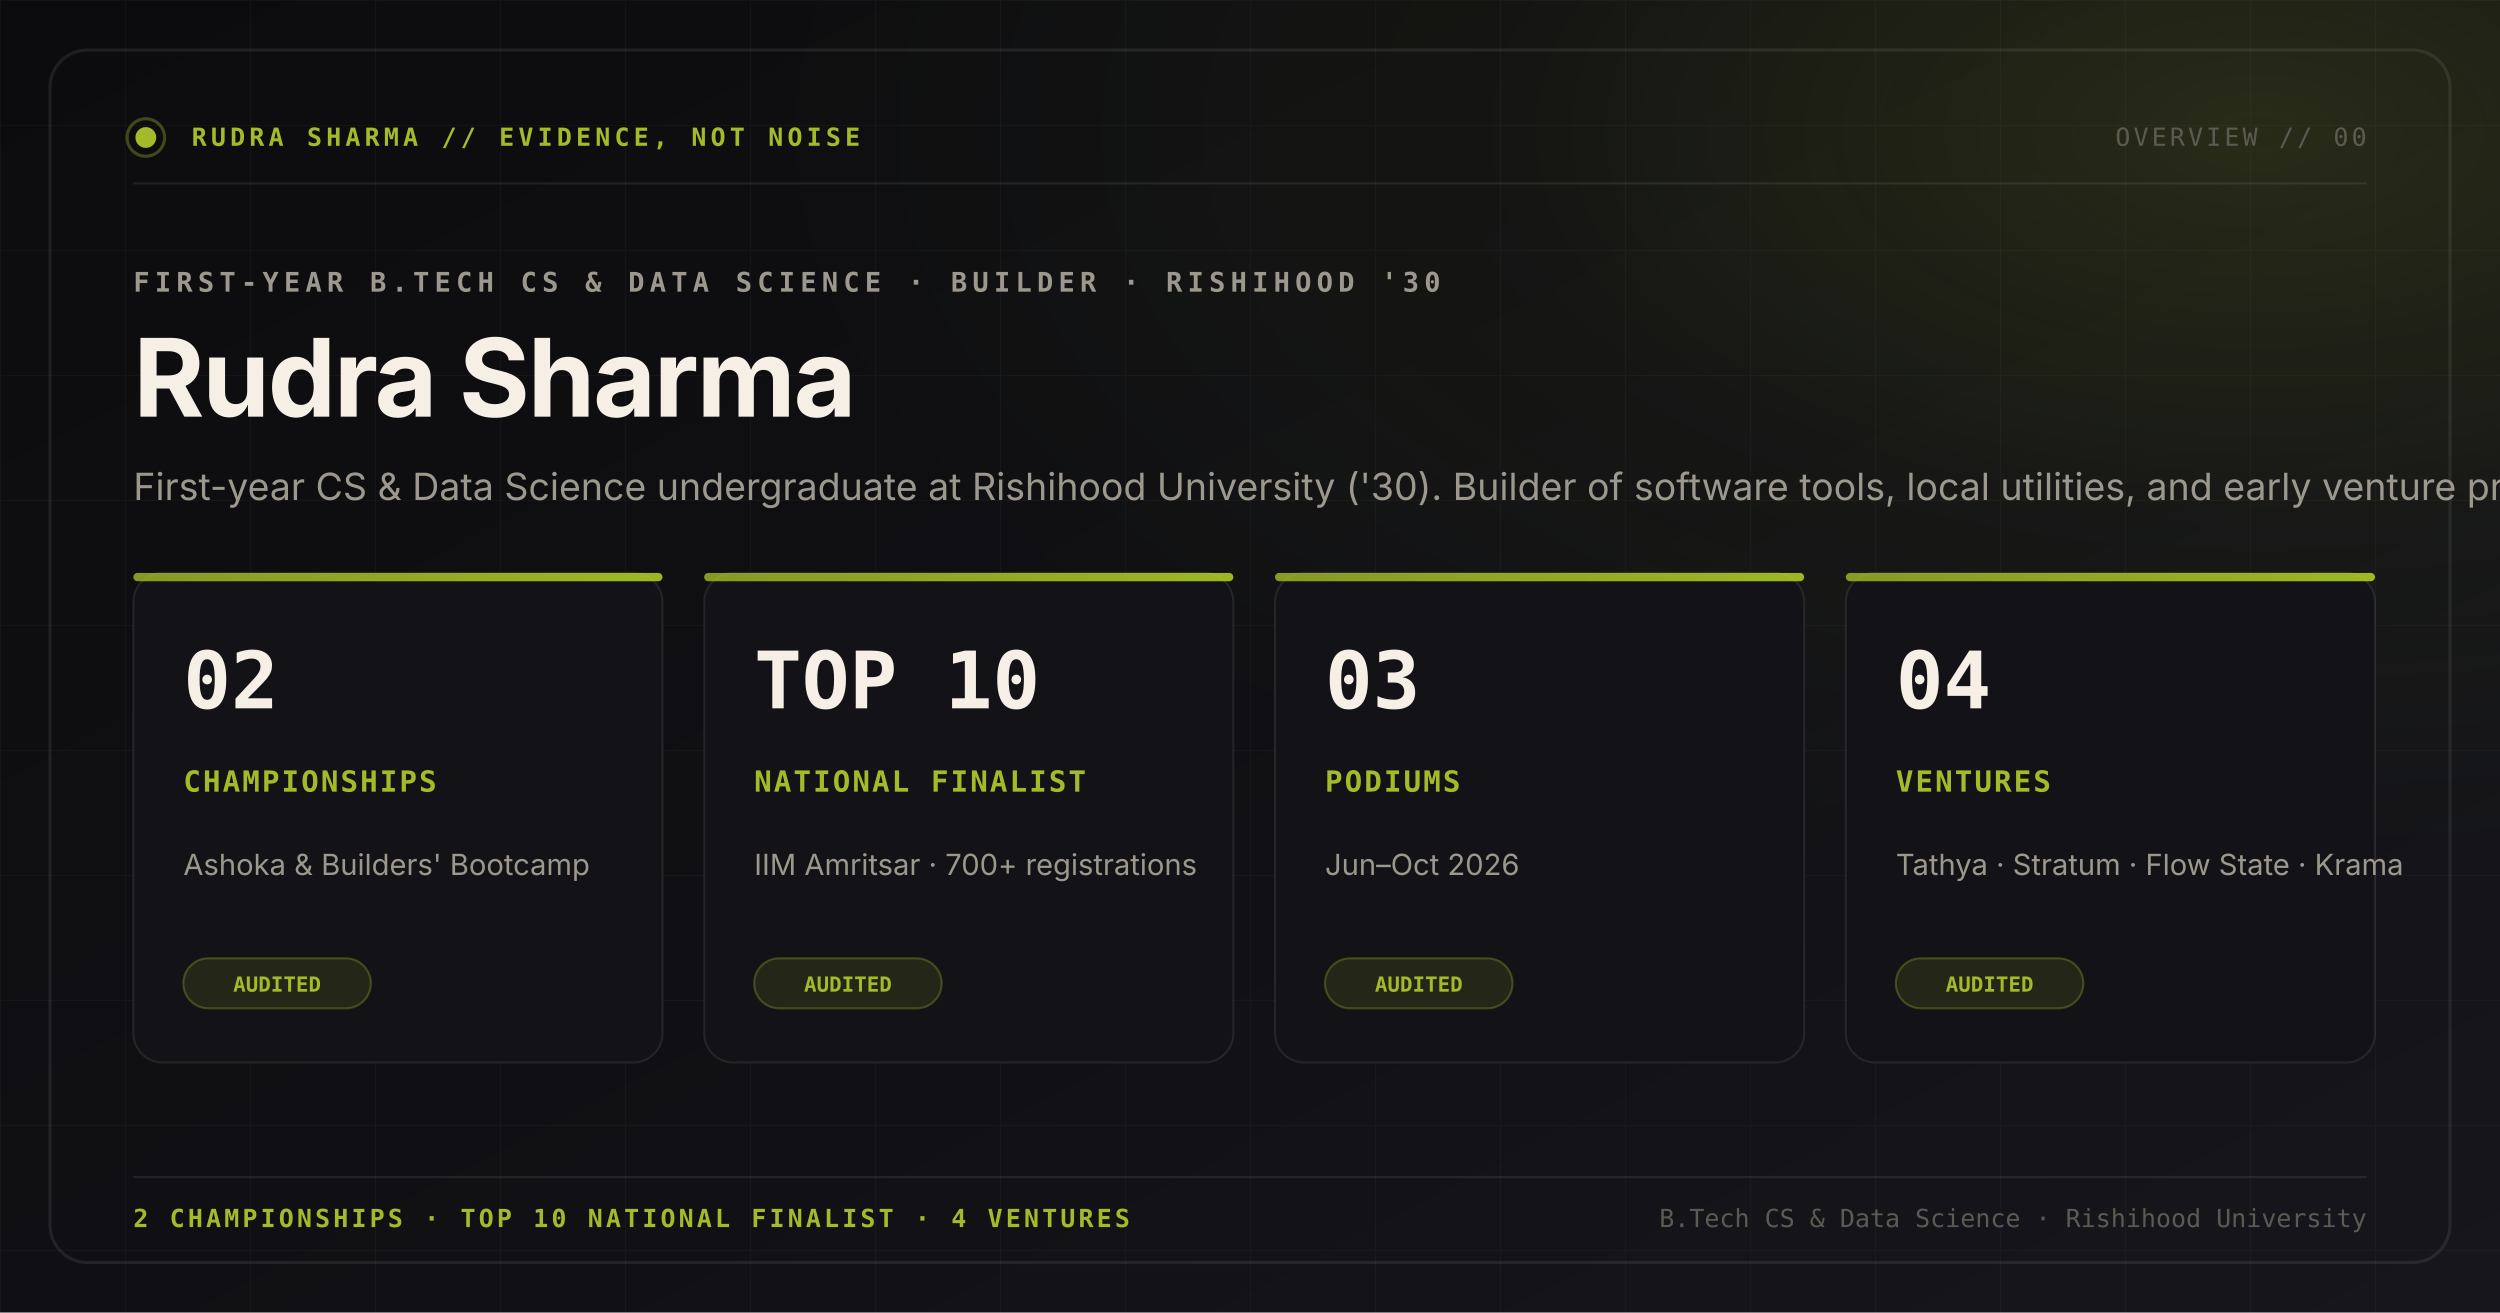
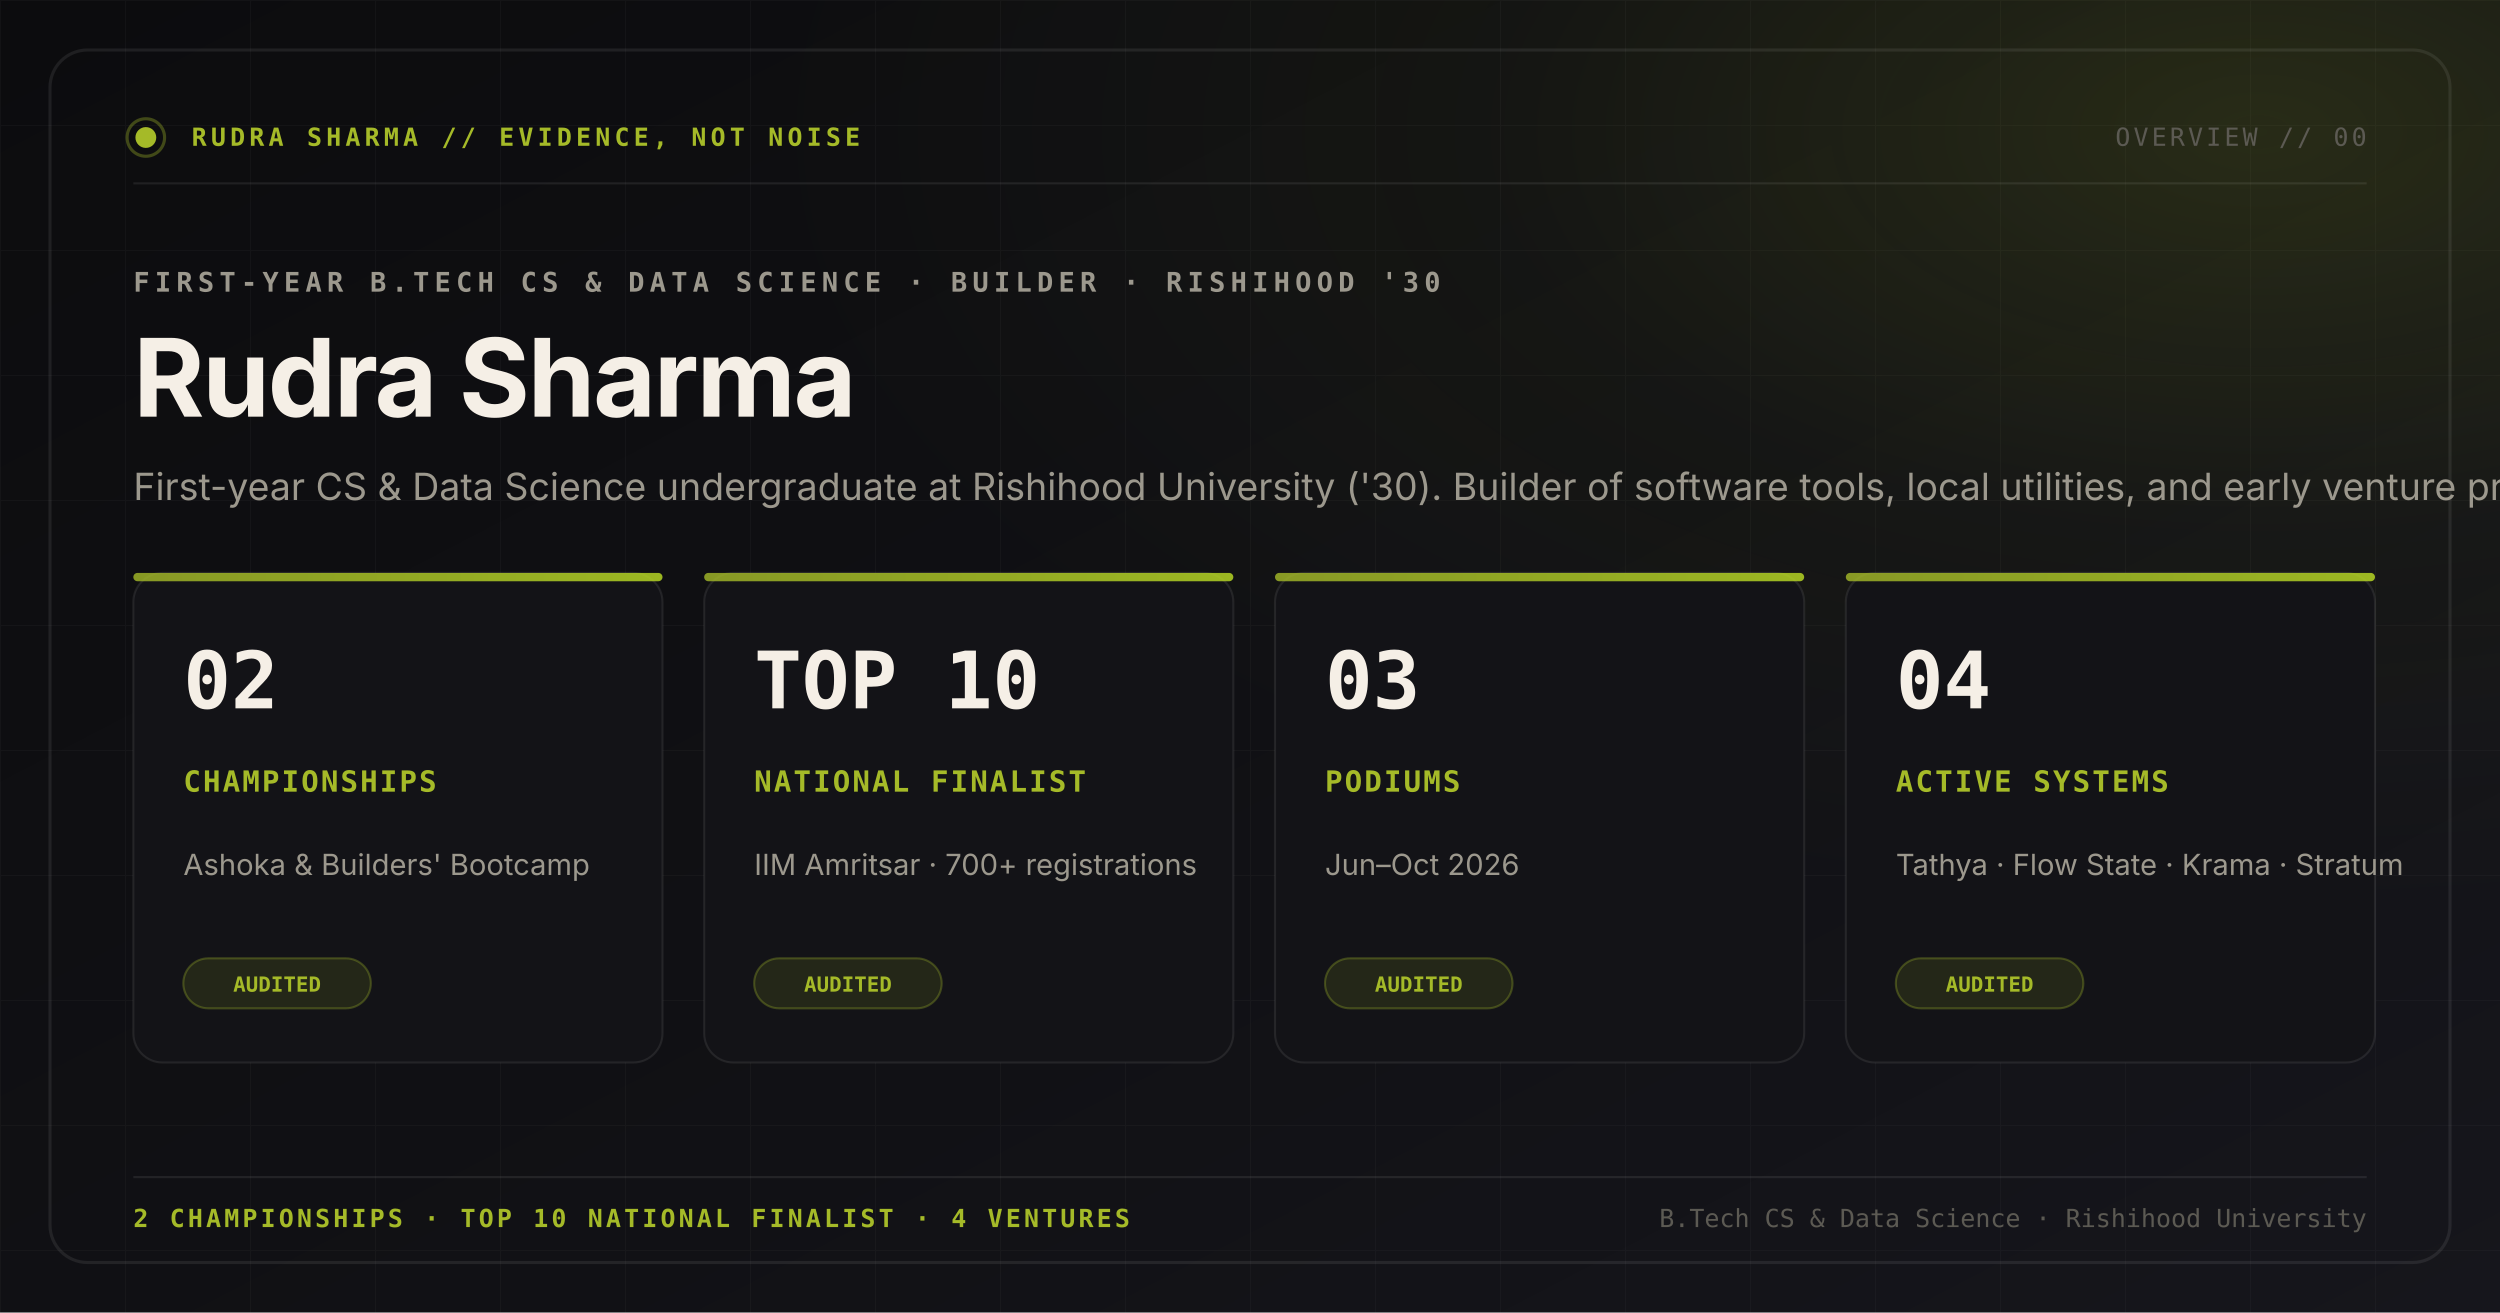
<svg xmlns="http://www.w3.org/2000/svg" viewBox="0 0 1200 630" width="1200" height="630">
  <defs>
    <linearGradient id="bgGrad" x1="0%" y1="0%" x2="100%" y2="100%">
      <stop offset="0%" stop-color="#0C0C0E" />
      <stop offset="60%" stop-color="#111115" />
      <stop offset="100%" stop-color="#16161C" />
    </linearGradient>
    <linearGradient id="accentGrad" x1="0%" y1="0%" x2="100%" y2="0%">
      <stop offset="0%" stop-color="#A5BA28" />
      <stop offset="100%" stop-color="#BEE024" />
    </linearGradient>
    <radialGradient id="cornerGlow" cx="90%" cy="10%" r="60%">
      <stop offset="0%" stop-color="#A5BA28" stop-opacity="0.16" />
      <stop offset="50%" stop-color="#A5BA28" stop-opacity="0.04" />
      <stop offset="100%" stop-color="#A5BA28" stop-opacity="0" />
    </radialGradient>
    <pattern id="tacticalGrid" width="60" height="60" patternUnits="userSpaceOnUse">
      <path d="M 60 0 L 0 0 0 60" fill="none" stroke="#FFFFFF" stroke-width="1" stroke-opacity="0.03" />
    </pattern>
    <style>
      .font-mono { font-family: 'JetBrains Mono', 'Menlo', 'Consolas', monospace; }
      .font-display { font-family: 'Syne', -apple-system, sans-serif; font-weight: 700; }
      .font-body { font-family: 'DM Sans', -apple-system, sans-serif; }
      .font-serif { font-family: 'Instrument Serif', Georgia, serif; font-style: italic; }
    </style>
  </defs>
  <rect width="1200" height="630" fill="url(#bgGrad)" />
  <rect width="1200" height="630" fill="url(#tacticalGrid)" />
  <rect width="1200" height="630" fill="url(#cornerGlow)" />
  <rect x="24" y="24" width="1152" height="582" rx="18" fill="none" stroke="#FFFFFF" stroke-opacity="0.08" stroke-width="1.5" />
  <g transform="translate(64, 60)">
    <circle cx="6" cy="6" r="5" fill="#A5BA28" />
    <circle cx="6" cy="6" r="9" fill="none" stroke="#A5BA28" stroke-opacity="0.35" stroke-width="1.5" />
    <text x="28" y="10" class="font-mono" font-size="12" font-weight="600" fill="#A5BA28" letter-spacing="2">
      RUDRA SHARMA // EVIDENCE, NOT NOISE
    </text>
    <text x="1072" y="10" text-anchor="end" class="font-mono" font-size="12" font-weight="500" fill="#5C5A53" letter-spacing="1.5">
      OVERVIEW // 00
    </text>
    <line x1="0" y1="28" x2="1072" y2="28" stroke="#FFFFFF" stroke-opacity="0.08" stroke-width="1" />
  </g>
  <g transform="translate(64, 120)">
    <text x="0" y="20" class="font-mono" font-size="13" font-weight="600" fill="#9C988D" letter-spacing="2.5">
      FIRST-YEAR B.TECH CS &amp; DATA SCIENCE · BUILDER · RISHIHOOD '30
    </text>
    <text x="0" y="80" class="font-display" font-size="52" fill="#F5EFE6" letter-spacing="-1">
      Rudra Sharma
    </text>
    <text x="0" y="120" class="font-body" font-size="18" fill="#9C988D" font-weight="400">
      First-year CS &amp; Data Science undergraduate at Rishihood University ('30). Builder of software tools, local utilities, and early venture prototypes, learning through live execution.
    </text>
  </g>
  <g transform="translate(64, 275)">
    <g transform="translate(0, 0)">
      <rect width="254" height="235" rx="14" fill="#131317" stroke="#FFFFFF" stroke-opacity="0.08" stroke-width="1" />
      <rect x="0" y="0" width="254" height="4" fill="url(#accentGrad)" opacity="0.8" rx="2" />
      <text x="24" y="65" class="font-mono" font-size="38" font-weight="700" fill="#F5EFE6">02</text>
      <text x="24" y="105" class="font-mono" font-size="14" font-weight="600" fill="#A5BA28" letter-spacing="1">CHAMPIONSHIPS</text>
      <text x="24" y="145" class="font-body" font-size="14" fill="#9C988D">Ashoka &amp; Builders' Bootcamp</text>
      <g transform="translate(24, 185)">
        <rect width="90" height="24" rx="12" fill="#A5BA28" fill-opacity="0.12" stroke="#A5BA28" stroke-opacity="0.3" stroke-width="1" />
        <text x="45" y="16" text-anchor="middle" class="font-mono" font-size="10" font-weight="600" fill="#A5BA28">AUDITED</text>
      </g>
    </g>
    <g transform="translate(274, 0)">
      <rect width="254" height="235" rx="14" fill="#131317" stroke="#FFFFFF" stroke-opacity="0.08" stroke-width="1" />
      <rect x="0" y="0" width="254" height="4" fill="url(#accentGrad)" opacity="0.8" rx="2" />
      <text x="24" y="65" class="font-mono" font-size="38" font-weight="700" fill="#F5EFE6">TOP 10</text>
      <text x="24" y="105" class="font-mono" font-size="14" font-weight="600" fill="#A5BA28" letter-spacing="1">NATIONAL FINALIST</text>
      <text x="24" y="145" class="font-body" font-size="14" fill="#9C988D">IIM Amritsar · 700+ registrations</text>
      <g transform="translate(24, 185)">
        <rect width="90" height="24" rx="12" fill="#A5BA28" fill-opacity="0.12" stroke="#A5BA28" stroke-opacity="0.3" stroke-width="1" />
        <text x="45" y="16" text-anchor="middle" class="font-mono" font-size="10" font-weight="600" fill="#A5BA28">AUDITED</text>
      </g>
    </g>
    <g transform="translate(548, 0)">
      <rect width="254" height="235" rx="14" fill="#131317" stroke="#FFFFFF" stroke-opacity="0.08" stroke-width="1" />
      <rect x="0" y="0" width="254" height="4" fill="url(#accentGrad)" opacity="0.8" rx="2" />
      <text x="24" y="65" class="font-mono" font-size="38" font-weight="700" fill="#F5EFE6">03</text>
      <text x="24" y="105" class="font-mono" font-size="14" font-weight="600" fill="#A5BA28" letter-spacing="1">PODIUMS</text>
      <text x="24" y="145" class="font-body" font-size="14" fill="#9C988D">Jun–Oct 2026</text>
      <g transform="translate(24, 185)">
        <rect width="90" height="24" rx="12" fill="#A5BA28" fill-opacity="0.12" stroke="#A5BA28" stroke-opacity="0.3" stroke-width="1" />
        <text x="45" y="16" text-anchor="middle" class="font-mono" font-size="10" font-weight="600" fill="#A5BA28">AUDITED</text>
      </g>
    </g>
    <g transform="translate(822, 0)">
      <rect width="254" height="235" rx="14" fill="#131317" stroke="#FFFFFF" stroke-opacity="0.08" stroke-width="1" />
      <rect x="0" y="0" width="254" height="4" fill="url(#accentGrad)" opacity="0.8" rx="2" />
      <text x="24" y="65" class="font-mono" font-size="38" font-weight="700" fill="#F5EFE6">04</text>
-       <text x="24" y="105" class="font-mono" font-size="14" font-weight="600" fill="#A5BA28" letter-spacing="1">VENTURES</text>
-       <text x="24" y="145" class="font-body" font-size="14" fill="#9C988D">Tathya · Stratum · Flow State · Krama</text>
+       <text x="24" y="105" class="font-mono" font-size="14" font-weight="600" fill="#A5BA28" letter-spacing="1">ACTIVE SYSTEMS</text>
+       <text x="24" y="145" class="font-body" font-size="14" fill="#9C988D">Tathya · Flow State · Krama · Stratum</text>
      <g transform="translate(24, 185)">
        <rect width="90" height="24" rx="12" fill="#A5BA28" fill-opacity="0.12" stroke="#A5BA28" stroke-opacity="0.3" stroke-width="1" />
        <text x="45" y="16" text-anchor="middle" class="font-mono" font-size="10" font-weight="600" fill="#A5BA28">AUDITED</text>
      </g>
    </g>
  </g>
  <g transform="translate(64, 565)">
    <line x1="0" y1="0" x2="1072" y2="0" stroke="#FFFFFF" stroke-opacity="0.08" stroke-width="1" />
    <text x="0" y="24" class="font-mono" font-size="12" font-weight="600" fill="#A5BA28" letter-spacing="1.5">
      2 CHAMPIONSHIPS · TOP 10 NATIONAL FINALIST · 4 VENTURES
    </text>
    <text x="1072" y="24" text-anchor="end" class="font-mono" font-size="12" fill="#5C5A53">
      B.Tech CS &amp; Data Science · Rishihood University
    </text>
  </g>
</svg>
